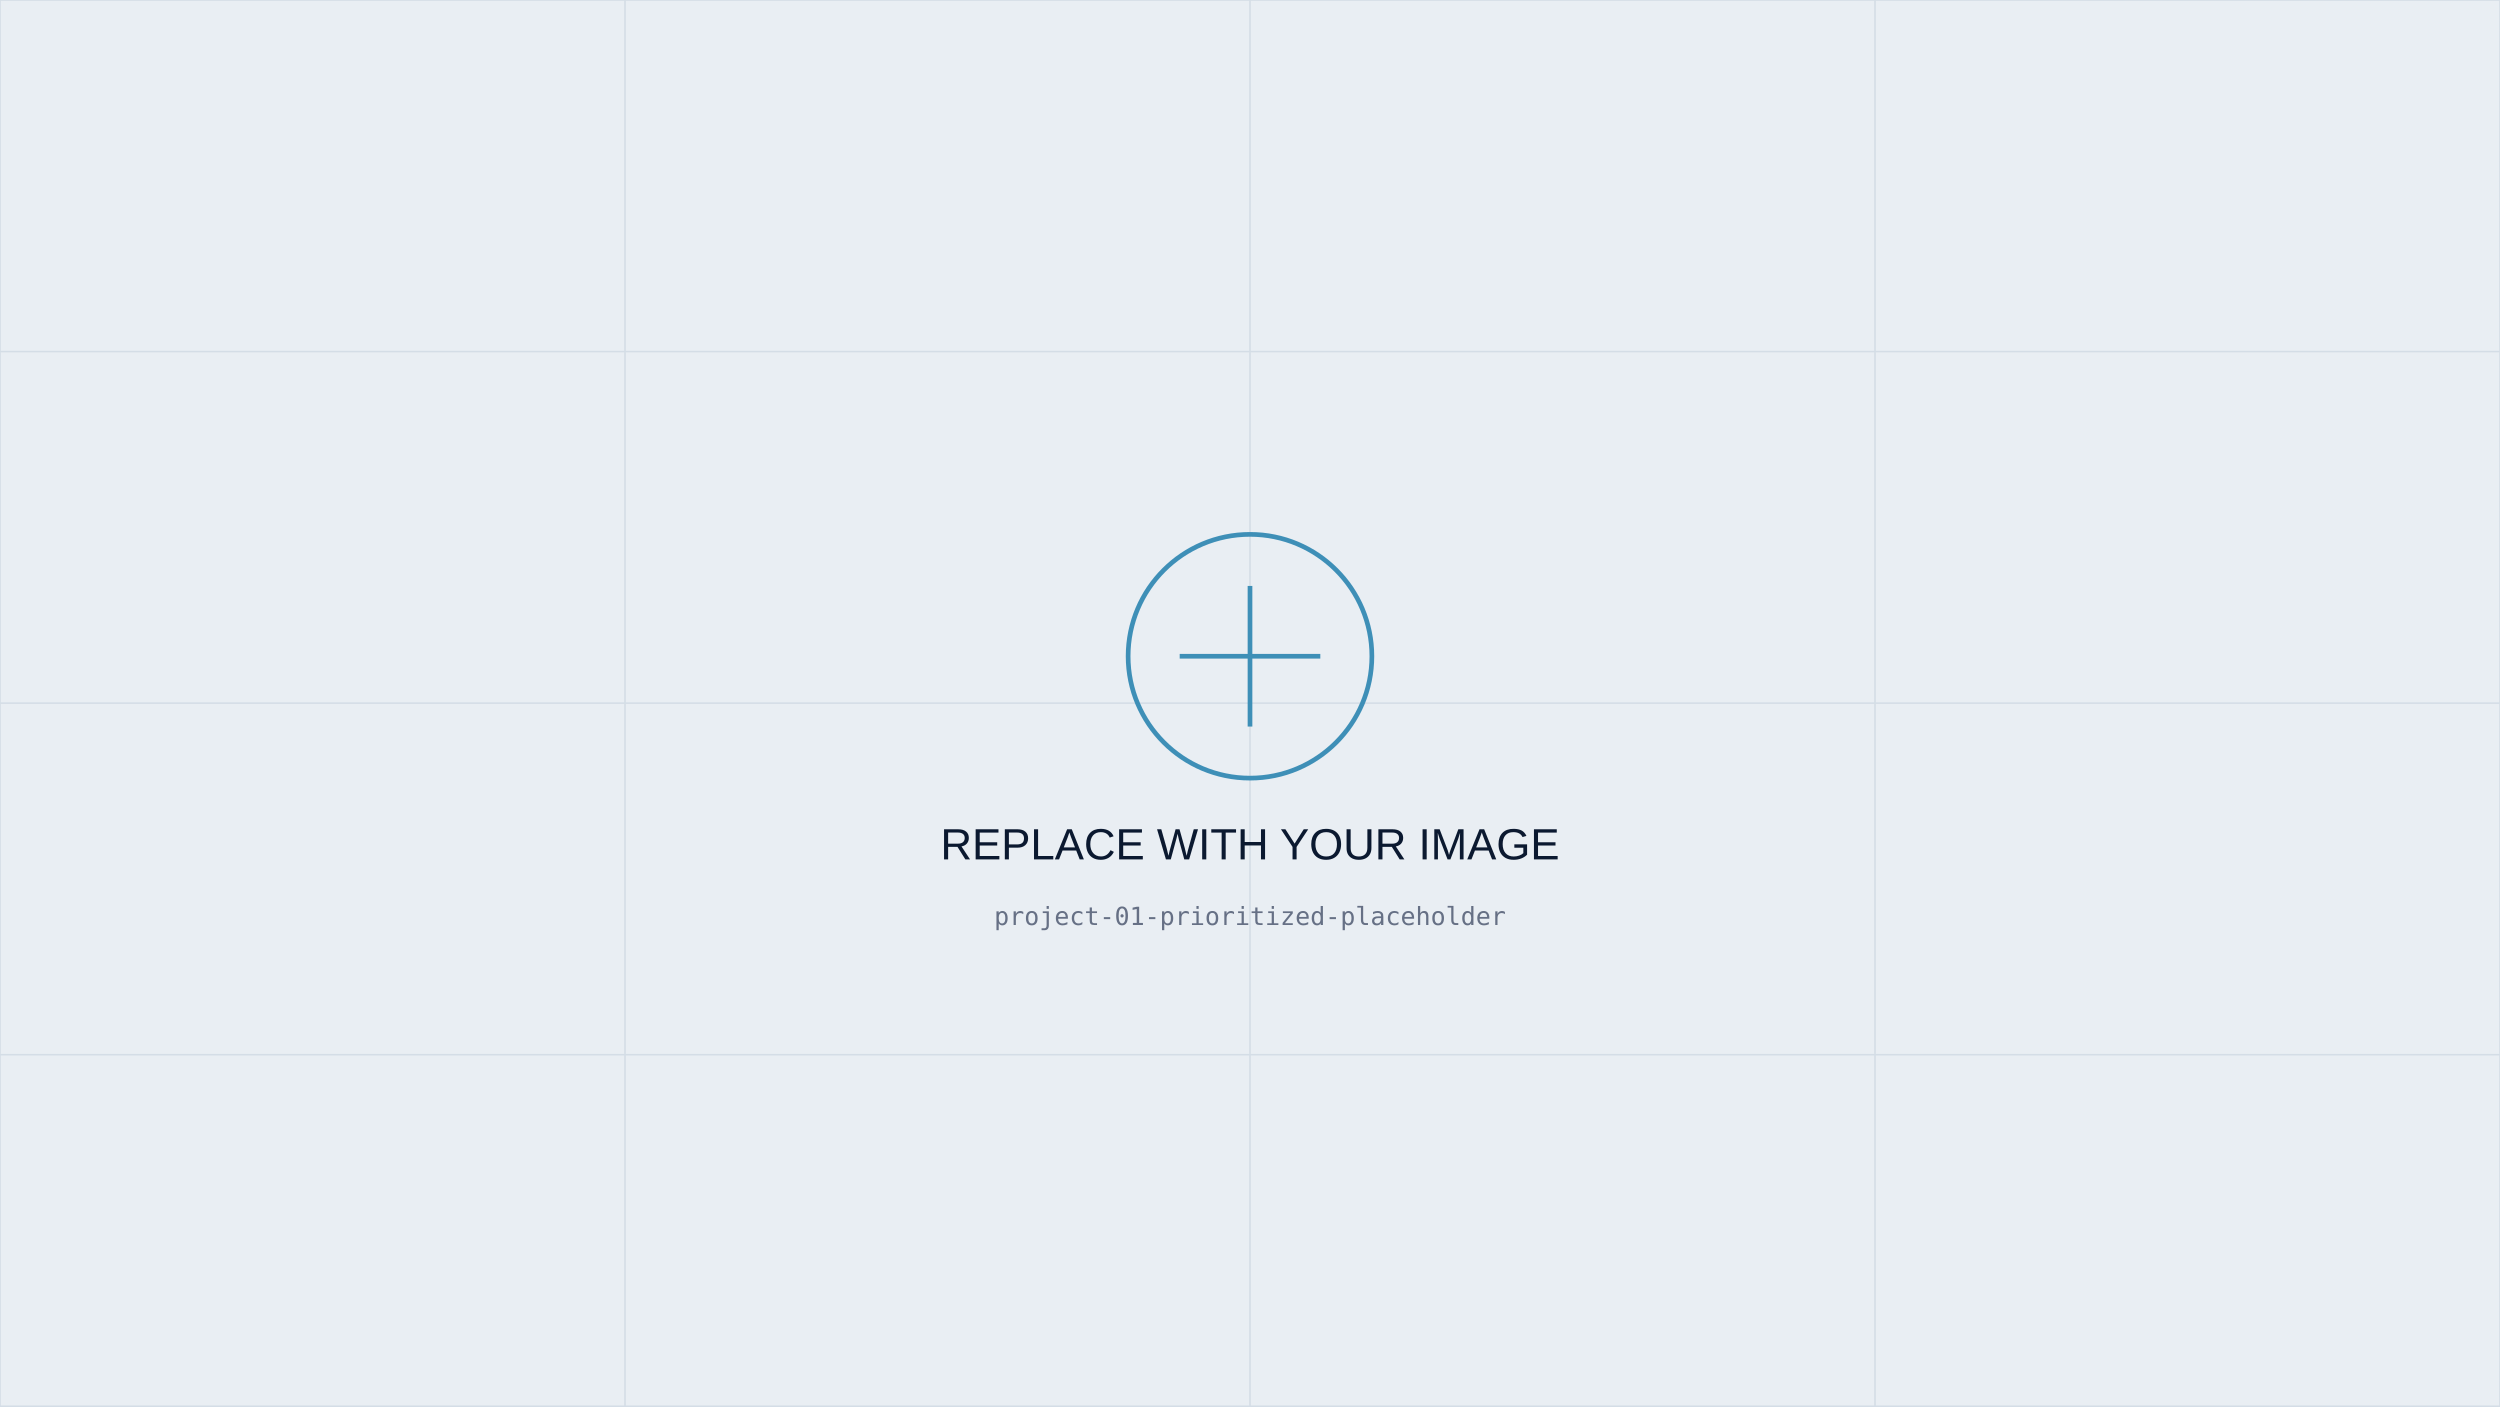
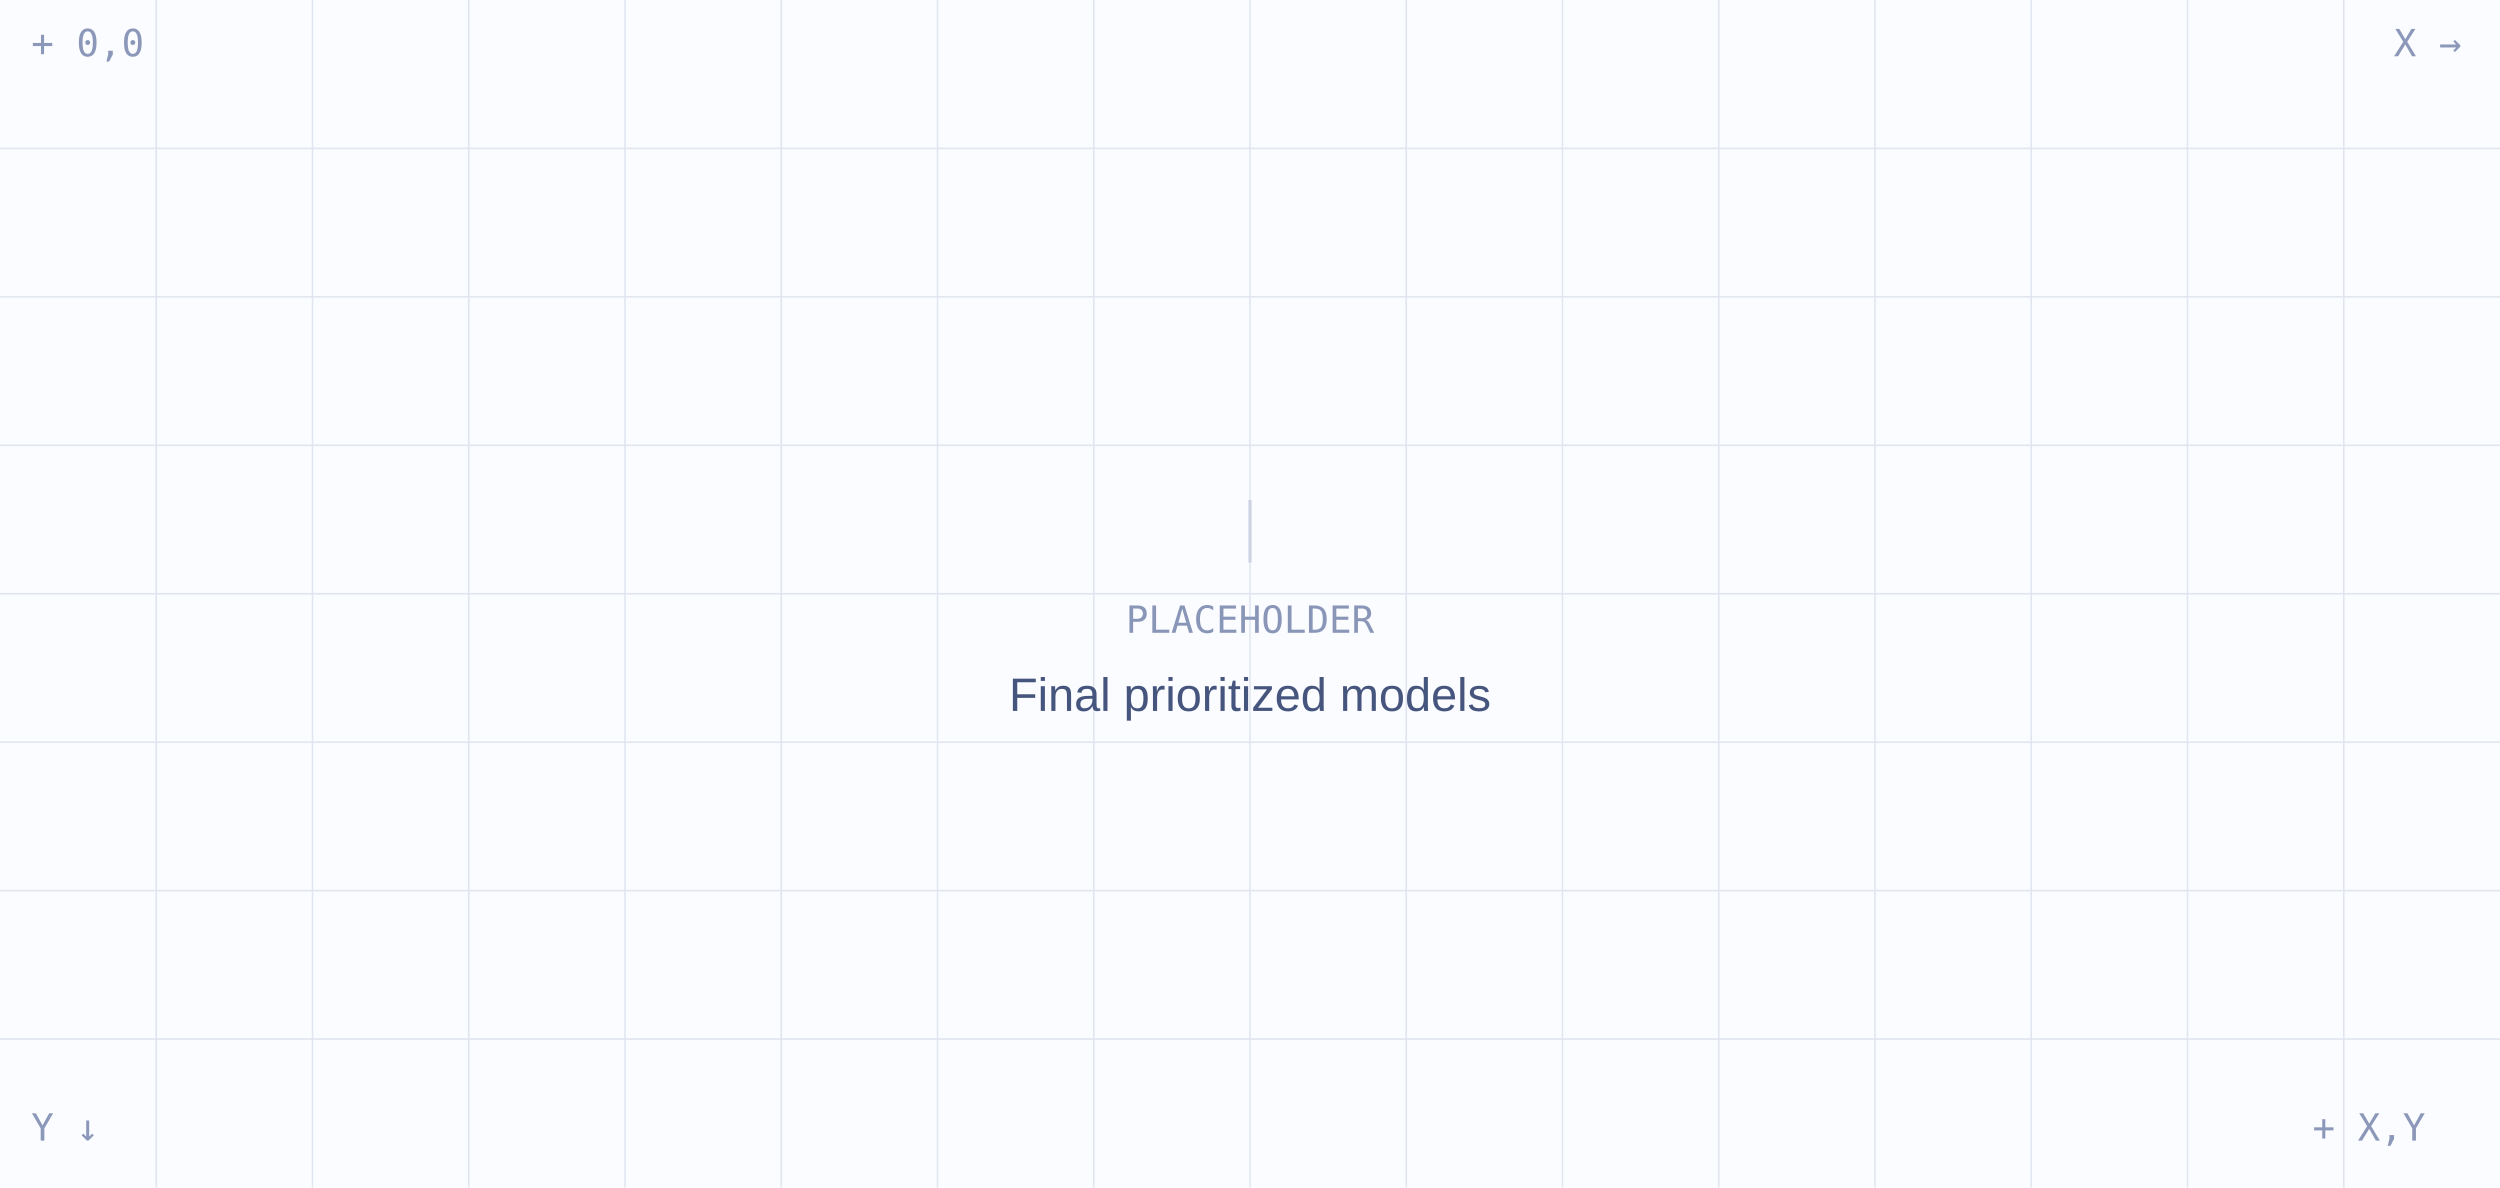
- <svg xmlns="http://www.w3.org/2000/svg" width="1600" height="900" viewBox="0 0 1600 900">
-   <rect width="1600" height="900" fill="#e9eef3" />
-   <path d="M0 0H1600M0 225H1600M0 450H1600M0 675H1600M0 900H1600M0 0V900M400 0V900M800 0V900M1200 0V900M1600 0V900" stroke="#d4dde6" stroke-width="1" />
-   <circle cx="800" cy="420" r="78" fill="none" stroke="#3e8fb7" stroke-width="3" />
-   <path d="M755 420h90M800 375v90" stroke="#3e8fb7" stroke-width="3" />
-   <text x="800" y="550" text-anchor="middle" font-family="Arial, sans-serif" font-size="28" fill="#0b1930">REPLACE WITH YOUR IMAGE</text>
-   <text x="800" y="592" text-anchor="middle" font-family="monospace" font-size="16" fill="#667085">project-01-prioritized-placeholder</text>
+ <svg xmlns="http://www.w3.org/2000/svg" width="1600" height="760" viewBox="0 0 1600 760">
+   <rect width="1600" height="760" fill="#fbfcff" />
+   <g stroke="#e0e5ef" stroke-width="1">
+     <path d="M0 95H1600M0 190H1600M0 285H1600M0 380H1600M0 475H1600M0 570H1600M0 665H1600" />
+     <path d="M100 0V760M200 0V760M300 0V760M400 0V760M500 0V760M600 0V760M700 0V760M800 0V760M900 0V760M1000 0V760M1100 0V760M1200 0V760M1300 0V760M1400 0V760M1500 0V760" />
+   </g>
+   <g fill="#8c98b9" font-family="monospace" font-size="24">
+     <text x="20" y="36">+ 0,0</text>
+     <text x="1532" y="36">X →</text>
+     <text x="20" y="730">Y ↓</text>
+     <text x="1480" y="730">+ X,Y</text>
+   </g>
+   <line x1="800" y1="320" x2="800" y2="360" stroke="#cbd3e3" stroke-width="2" />
+   <text x="800" y="405" text-anchor="middle" fill="#8a96b8" font-family="monospace" font-size="24">PLACEHOLDER</text>
+   <text x="800" y="455" text-anchor="middle" fill="#46557e" font-family="Arial" font-size="30">Final prioritized models</text>
</svg>
